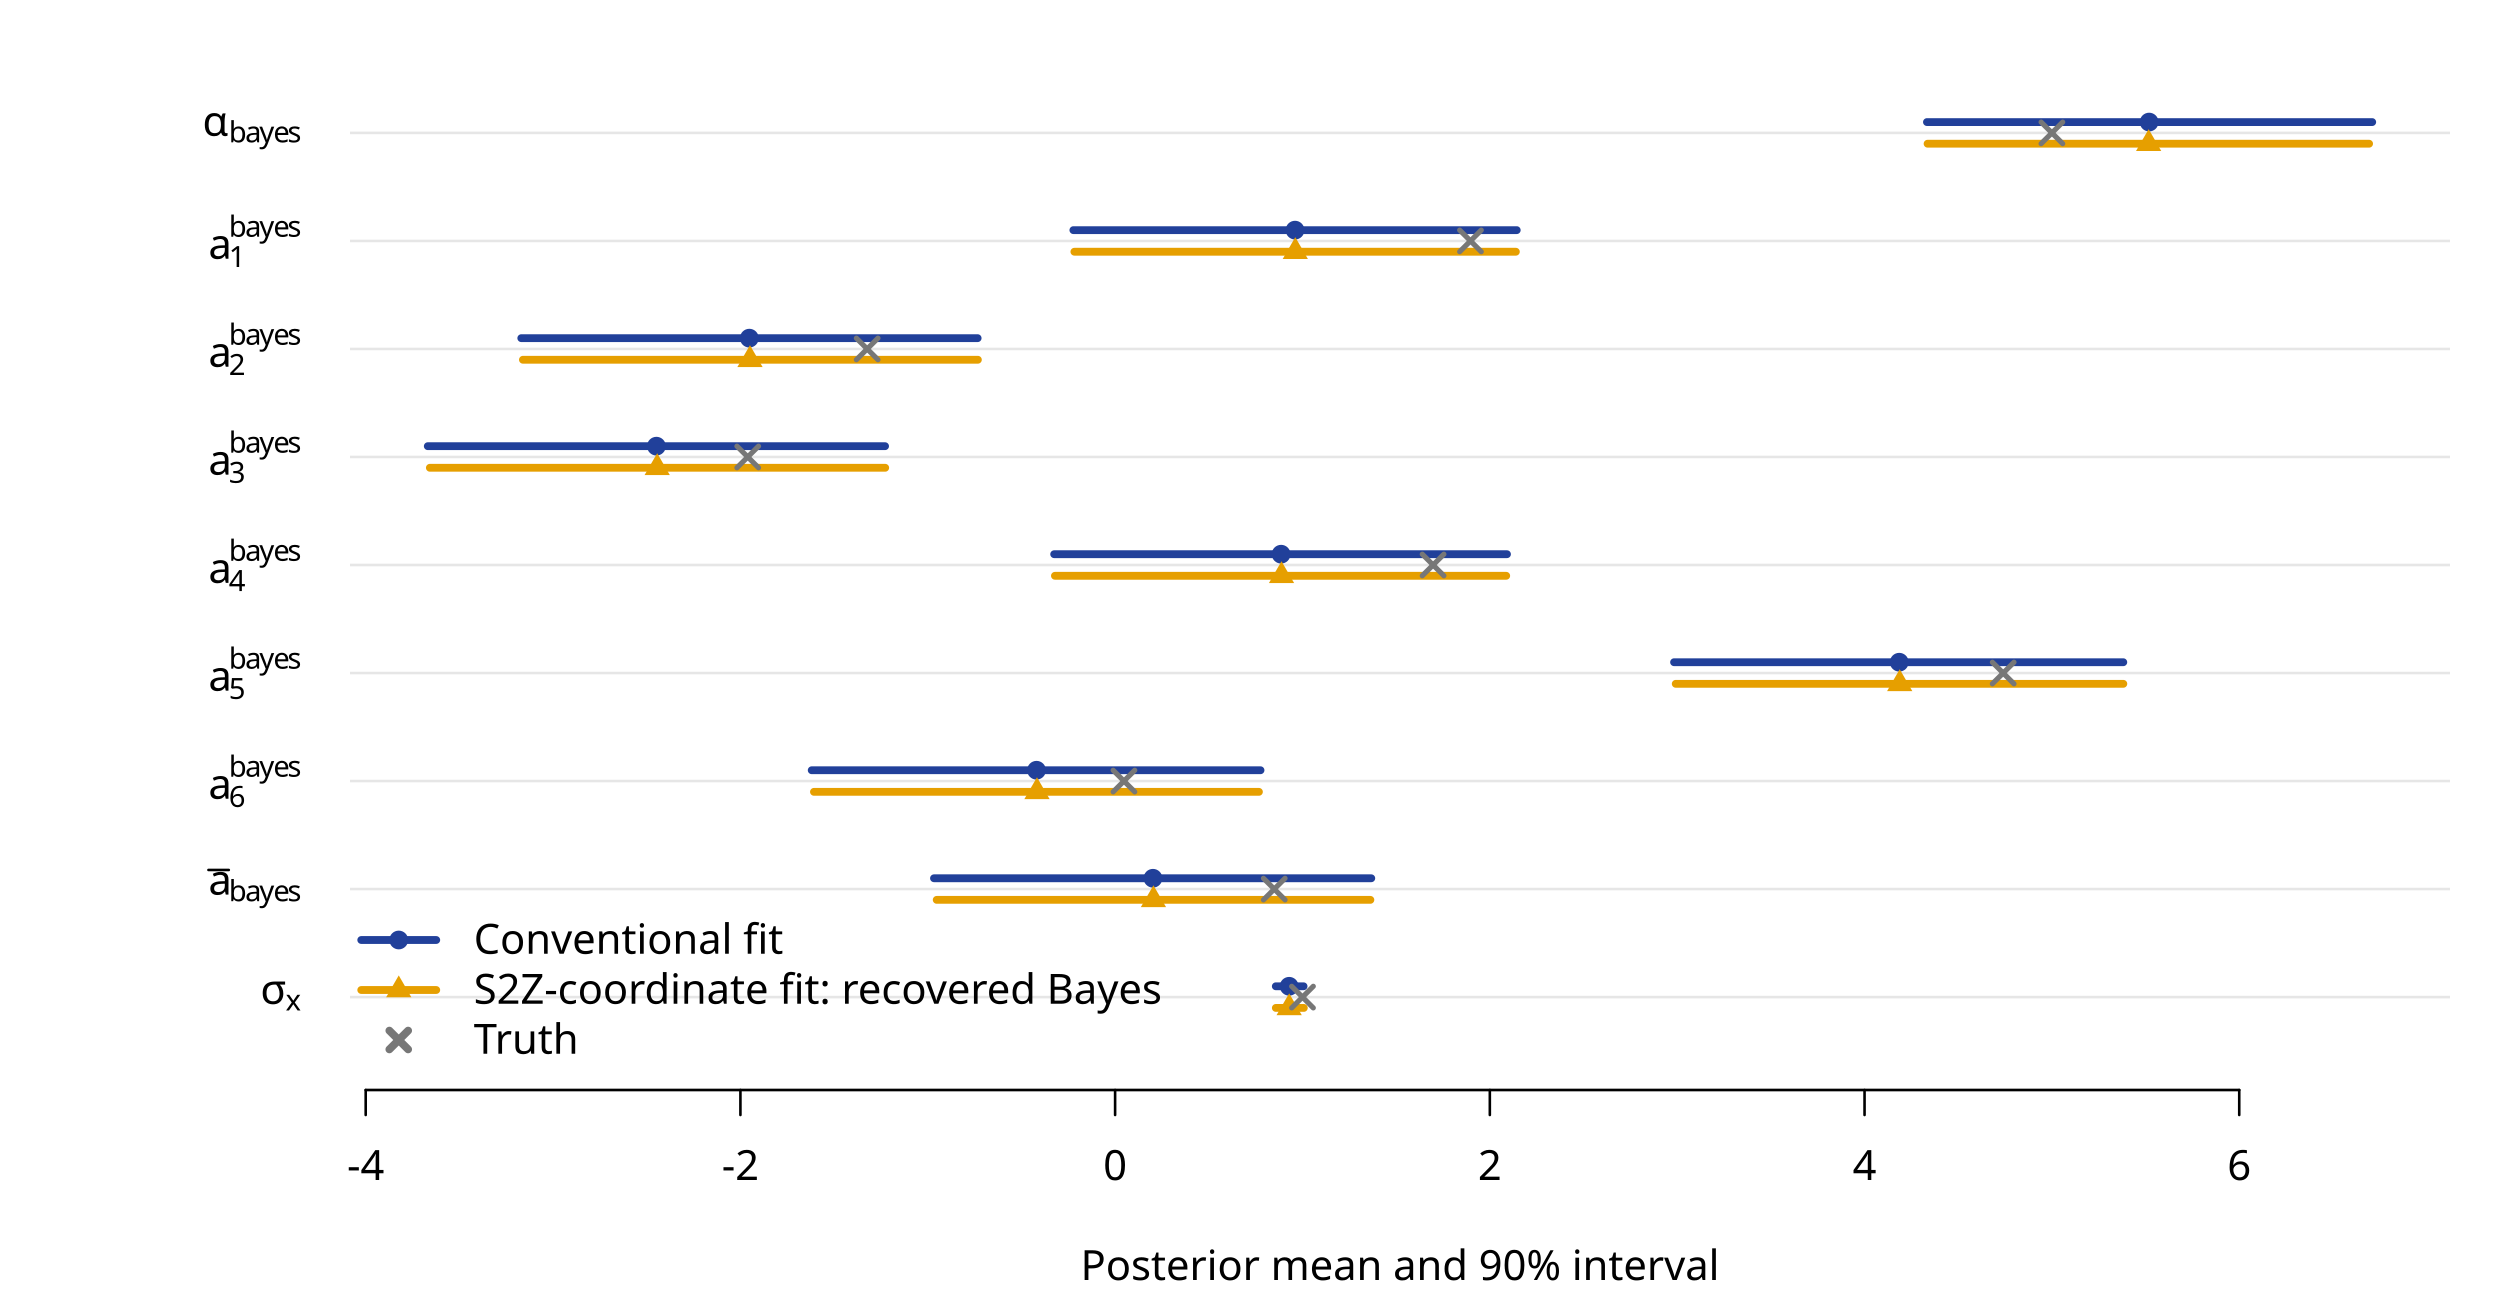
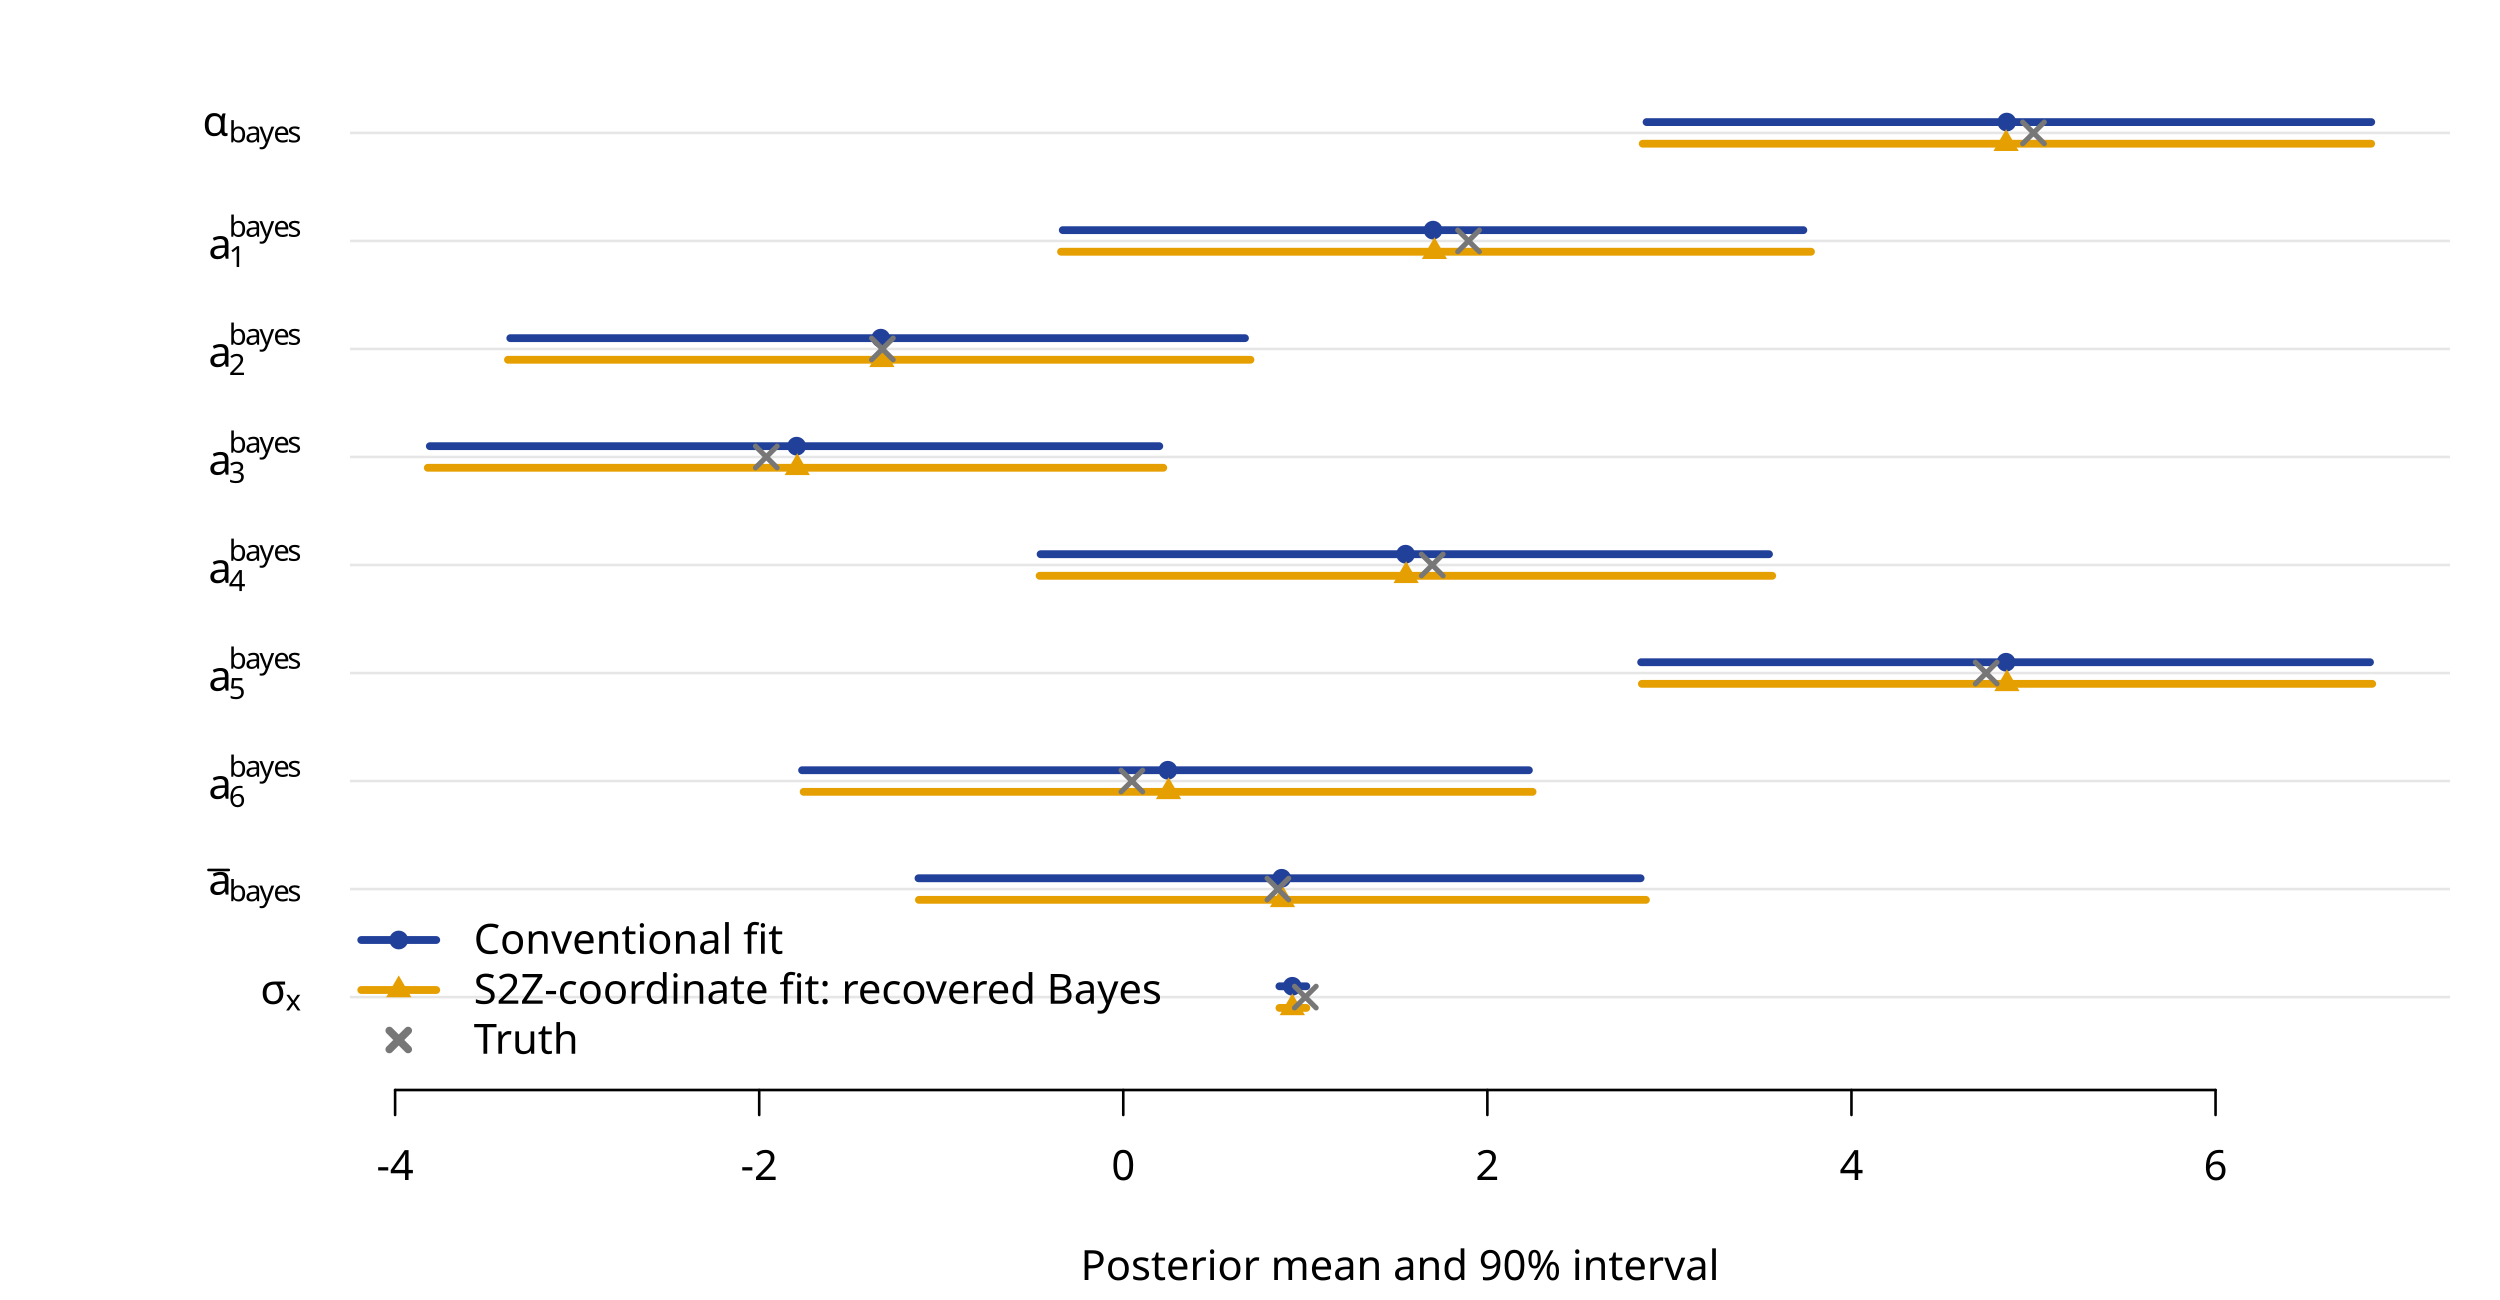
<svg xmlns="http://www.w3.org/2000/svg" width="720.00pt" height="374.40pt" viewBox="0 0 720.00 374.40">
  <g class="svglite">
    <defs>
      <style type="text/css">
    .svglite line, .svglite polyline, .svglite polygon, .svglite path, .svglite rect, .svglite circle {
      fill: none;
      stroke: #000000;
      stroke-linecap: round;
      stroke-linejoin: round;
      stroke-miterlimit: 10.00;
    }
    .svglite text {
      white-space: pre;
    }
    .svglite g.glyphgroup path {
      fill: inherit;
      stroke: none;
    }
  </style>
    </defs>
    <rect width="100%" height="100%" style="stroke: none; fill: none;" />
    <defs>
      <clipPath id="cpMC4wMHw3MjAuMDB8MC4wMHwzNzQuNDA=">
        <rect x="0.00" y="0.00" width="720.00" height="374.40" />
      </clipPath>
    </defs>
    <g clip-path="url(#cpMC4wMHw3MjAuMDB8MC4wMHwzNzQuNDA=)">
-       <line x1="105.32" y1="313.92" x2="644.90" y2="313.92" style="stroke-width: 0.75;" />
-       <line x1="105.32" y1="313.92" x2="105.32" y2="321.12" style="stroke-width: 0.75;" />
-       <line x1="213.24" y1="313.92" x2="213.24" y2="321.12" style="stroke-width: 0.75;" />
-       <line x1="321.15" y1="313.92" x2="321.15" y2="321.12" style="stroke-width: 0.75;" />
-       <line x1="429.07" y1="313.92" x2="429.07" y2="321.12" style="stroke-width: 0.75;" />
-       <line x1="536.99" y1="313.92" x2="536.99" y2="321.12" style="stroke-width: 0.75;" />
-       <line x1="644.90" y1="313.92" x2="644.90" y2="321.12" style="stroke-width: 0.75;" />
-       <text x="105.32" y="339.84" text-anchor="middle" style="font-size: 12.00px; font-family: &quot;Spectral&quot;;" textLength="10.50px" lengthAdjust="spacingAndGlyphs">-4</text>
-       <text x="213.24" y="339.84" text-anchor="middle" style="font-size: 12.00px; font-family: &quot;Spectral&quot;;" textLength="10.50px" lengthAdjust="spacingAndGlyphs">-2</text>
-       <text x="321.15" y="339.84" text-anchor="middle" style="font-size: 12.00px; font-family: &quot;Spectral&quot;;" textLength="6.00px" lengthAdjust="spacingAndGlyphs">0</text>
-       <text x="429.07" y="339.84" text-anchor="middle" style="font-size: 12.00px; font-family: &quot;Spectral&quot;;" textLength="6.00px" lengthAdjust="spacingAndGlyphs">2</text>
-       <text x="536.99" y="339.84" text-anchor="middle" style="font-size: 12.00px; font-family: &quot;Spectral&quot;;" textLength="6.00px" lengthAdjust="spacingAndGlyphs">4</text>
-       <text x="644.90" y="339.84" text-anchor="middle" style="font-size: 12.00px; font-family: &quot;Spectral&quot;;" textLength="6.00px" lengthAdjust="spacingAndGlyphs">6</text>
+       <line x1="113.79" y1="313.92" x2="638.08" y2="313.92" style="stroke-width: 0.75;" />
+       <line x1="113.79" y1="313.92" x2="113.79" y2="321.12" style="stroke-width: 0.75;" />
+       <line x1="218.65" y1="313.92" x2="218.65" y2="321.12" style="stroke-width: 0.75;" />
+       <line x1="323.50" y1="313.92" x2="323.50" y2="321.12" style="stroke-width: 0.75;" />
+       <line x1="428.36" y1="313.92" x2="428.36" y2="321.12" style="stroke-width: 0.75;" />
+       <line x1="533.22" y1="313.92" x2="533.22" y2="321.12" style="stroke-width: 0.75;" />
+       <line x1="638.08" y1="313.92" x2="638.08" y2="321.12" style="stroke-width: 0.75;" />
+       <text x="113.79" y="339.84" text-anchor="middle" style="font-size: 12.00px; font-family: &quot;Spectral&quot;;" textLength="10.50px" lengthAdjust="spacingAndGlyphs">-4</text>
+       <text x="218.65" y="339.84" text-anchor="middle" style="font-size: 12.00px; font-family: &quot;Spectral&quot;;" textLength="10.50px" lengthAdjust="spacingAndGlyphs">-2</text>
+       <text x="323.50" y="339.84" text-anchor="middle" style="font-size: 12.00px; font-family: &quot;Spectral&quot;;" textLength="6.00px" lengthAdjust="spacingAndGlyphs">0</text>
+       <text x="428.36" y="339.84" text-anchor="middle" style="font-size: 12.00px; font-family: &quot;Spectral&quot;;" textLength="6.00px" lengthAdjust="spacingAndGlyphs">2</text>
+       <text x="533.22" y="339.84" text-anchor="middle" style="font-size: 12.00px; font-family: &quot;Spectral&quot;;" textLength="6.00px" lengthAdjust="spacingAndGlyphs">4</text>
+       <text x="638.08" y="339.84" text-anchor="middle" style="font-size: 12.00px; font-family: &quot;Spectral&quot;;" textLength="6.00px" lengthAdjust="spacingAndGlyphs">6</text>
      <text x="403.20" y="368.64" text-anchor="middle" style="font-size: 12.00px; font-family: &quot;Spectral&quot;;" textLength="171.08px" lengthAdjust="spacingAndGlyphs">Posterior mean and 90% interval</text>
      <text x="75.00" y="289.12" style="font-size: 12.00px; font-family: &quot;Symbol&quot;;" textLength="7.23px" lengthAdjust="spacingAndGlyphs">σ</text>
      <text x="82.24" y="291.01" style="font-size: 8.40px; font-family: &quot;Spectral&quot;;" textLength="4.16px" lengthAdjust="spacingAndGlyphs">x</text>
      <text x="60.03" y="257.65" style="font-size: 12.00px; font-family: &quot;Spectral&quot;;" textLength="5.88px" lengthAdjust="spacingAndGlyphs">a</text>
      <polyline points="60.03,250.55 65.89,250.55 " style="stroke-width: 0.75;" />
      <text x="65.89" y="259.55" style="font-size: 8.40px; font-family: &quot;Spectral&quot;;" textLength="4.70px" lengthAdjust="spacingAndGlyphs">b</text>
      <text x="70.59" y="259.55" style="font-size: 8.40px; font-family: &quot;Spectral&quot;;" textLength="4.11px" lengthAdjust="spacingAndGlyphs">a</text>
      <text x="74.69" y="259.55" style="font-size: 8.40px; font-family: &quot;Spectral&quot;;" textLength="4.03px" lengthAdjust="spacingAndGlyphs">y</text>
      <text x="78.72" y="259.55" style="font-size: 8.40px; font-family: &quot;Spectral&quot;;" textLength="4.06px" lengthAdjust="spacingAndGlyphs">e</text>
      <text x="82.78" y="259.55" style="font-size: 8.40px; font-family: &quot;Spectral&quot;;" textLength="3.62px" lengthAdjust="spacingAndGlyphs">s</text>
      <text x="60.03" y="230.04" style="font-size: 12.00px; font-family: &quot;Spectral&quot;;" textLength="5.88px" lengthAdjust="spacingAndGlyphs">a</text>
      <text x="65.89" y="232.40" style="font-size: 8.40px; font-family: &quot;Spectral&quot;;" textLength="4.20px" lengthAdjust="spacingAndGlyphs">6</text>
      <text x="65.89" y="223.69" style="font-size: 8.40px; font-family: &quot;Spectral&quot;;" textLength="4.70px" lengthAdjust="spacingAndGlyphs">b</text>
      <text x="70.59" y="223.69" style="font-size: 8.40px; font-family: &quot;Spectral&quot;;" textLength="4.11px" lengthAdjust="spacingAndGlyphs">a</text>
      <text x="74.69" y="223.69" style="font-size: 8.40px; font-family: &quot;Spectral&quot;;" textLength="4.03px" lengthAdjust="spacingAndGlyphs">y</text>
      <text x="78.72" y="223.69" style="font-size: 8.40px; font-family: &quot;Spectral&quot;;" textLength="4.06px" lengthAdjust="spacingAndGlyphs">e</text>
      <text x="82.78" y="223.69" style="font-size: 8.40px; font-family: &quot;Spectral&quot;;" textLength="3.62px" lengthAdjust="spacingAndGlyphs">s</text>
      <text x="60.03" y="198.92" style="font-size: 12.00px; font-family: &quot;Spectral&quot;;" textLength="5.88px" lengthAdjust="spacingAndGlyphs">a</text>
      <text x="65.89" y="201.29" style="font-size: 8.40px; font-family: &quot;Spectral&quot;;" textLength="4.20px" lengthAdjust="spacingAndGlyphs">5</text>
      <text x="65.89" y="192.58" style="font-size: 8.40px; font-family: &quot;Spectral&quot;;" textLength="4.70px" lengthAdjust="spacingAndGlyphs">b</text>
      <text x="70.59" y="192.58" style="font-size: 8.40px; font-family: &quot;Spectral&quot;;" textLength="4.11px" lengthAdjust="spacingAndGlyphs">a</text>
      <text x="74.69" y="192.58" style="font-size: 8.40px; font-family: &quot;Spectral&quot;;" textLength="4.03px" lengthAdjust="spacingAndGlyphs">y</text>
      <text x="78.72" y="192.58" style="font-size: 8.40px; font-family: &quot;Spectral&quot;;" textLength="4.06px" lengthAdjust="spacingAndGlyphs">e</text>
      <text x="82.78" y="192.58" style="font-size: 8.40px; font-family: &quot;Spectral&quot;;" textLength="3.62px" lengthAdjust="spacingAndGlyphs">s</text>
      <text x="60.03" y="167.86" style="font-size: 12.00px; font-family: &quot;Spectral&quot;;" textLength="5.88px" lengthAdjust="spacingAndGlyphs">a</text>
      <text x="65.89" y="170.22" style="font-size: 8.40px; font-family: &quot;Spectral&quot;;" textLength="4.20px" lengthAdjust="spacingAndGlyphs">4</text>
      <text x="65.89" y="161.51" style="font-size: 8.40px; font-family: &quot;Spectral&quot;;" textLength="4.70px" lengthAdjust="spacingAndGlyphs">b</text>
      <text x="70.59" y="161.51" style="font-size: 8.40px; font-family: &quot;Spectral&quot;;" textLength="4.11px" lengthAdjust="spacingAndGlyphs">a</text>
      <text x="74.69" y="161.51" style="font-size: 8.40px; font-family: &quot;Spectral&quot;;" textLength="4.03px" lengthAdjust="spacingAndGlyphs">y</text>
      <text x="78.72" y="161.51" style="font-size: 8.40px; font-family: &quot;Spectral&quot;;" textLength="4.06px" lengthAdjust="spacingAndGlyphs">e</text>
      <text x="82.78" y="161.51" style="font-size: 8.40px; font-family: &quot;Spectral&quot;;" textLength="3.62px" lengthAdjust="spacingAndGlyphs">s</text>
      <text x="60.03" y="136.70" style="font-size: 12.00px; font-family: &quot;Spectral&quot;;" textLength="5.88px" lengthAdjust="spacingAndGlyphs">a</text>
      <text x="65.89" y="139.06" style="font-size: 8.40px; font-family: &quot;Spectral&quot;;" textLength="4.20px" lengthAdjust="spacingAndGlyphs">3</text>
      <text x="65.89" y="130.36" style="font-size: 8.40px; font-family: &quot;Spectral&quot;;" textLength="4.70px" lengthAdjust="spacingAndGlyphs">b</text>
      <text x="70.59" y="130.36" style="font-size: 8.40px; font-family: &quot;Spectral&quot;;" textLength="4.11px" lengthAdjust="spacingAndGlyphs">a</text>
      <text x="74.69" y="130.36" style="font-size: 8.40px; font-family: &quot;Spectral&quot;;" textLength="4.03px" lengthAdjust="spacingAndGlyphs">y</text>
      <text x="78.72" y="130.36" style="font-size: 8.40px; font-family: &quot;Spectral&quot;;" textLength="4.06px" lengthAdjust="spacingAndGlyphs">e</text>
      <text x="82.78" y="130.36" style="font-size: 8.40px; font-family: &quot;Spectral&quot;;" textLength="3.62px" lengthAdjust="spacingAndGlyphs">s</text>
      <text x="60.03" y="105.63" style="font-size: 12.00px; font-family: &quot;Spectral&quot;;" textLength="5.88px" lengthAdjust="spacingAndGlyphs">a</text>
      <text x="65.89" y="108.00" style="font-size: 8.40px; font-family: &quot;Spectral&quot;;" textLength="4.20px" lengthAdjust="spacingAndGlyphs">2</text>
      <text x="65.89" y="99.29" style="font-size: 8.40px; font-family: &quot;Spectral&quot;;" textLength="4.70px" lengthAdjust="spacingAndGlyphs">b</text>
      <text x="70.59" y="99.29" style="font-size: 8.40px; font-family: &quot;Spectral&quot;;" textLength="4.11px" lengthAdjust="spacingAndGlyphs">a</text>
      <text x="74.69" y="99.29" style="font-size: 8.40px; font-family: &quot;Spectral&quot;;" textLength="4.03px" lengthAdjust="spacingAndGlyphs">y</text>
      <text x="78.72" y="99.29" style="font-size: 8.40px; font-family: &quot;Spectral&quot;;" textLength="4.06px" lengthAdjust="spacingAndGlyphs">e</text>
      <text x="82.78" y="99.29" style="font-size: 8.40px; font-family: &quot;Spectral&quot;;" textLength="3.62px" lengthAdjust="spacingAndGlyphs">s</text>
      <text x="60.03" y="74.52" style="font-size: 12.00px; font-family: &quot;Spectral&quot;;" textLength="5.88px" lengthAdjust="spacingAndGlyphs">a</text>
      <text x="65.89" y="76.89" style="font-size: 8.40px; font-family: &quot;Spectral&quot;;" textLength="4.20px" lengthAdjust="spacingAndGlyphs">1</text>
      <text x="65.89" y="68.18" style="font-size: 8.40px; font-family: &quot;Spectral&quot;;" textLength="4.70px" lengthAdjust="spacingAndGlyphs">b</text>
      <text x="70.59" y="68.18" style="font-size: 8.40px; font-family: &quot;Spectral&quot;;" textLength="4.11px" lengthAdjust="spacingAndGlyphs">a</text>
      <text x="74.69" y="68.18" style="font-size: 8.40px; font-family: &quot;Spectral&quot;;" textLength="4.03px" lengthAdjust="spacingAndGlyphs">y</text>
      <text x="78.72" y="68.18" style="font-size: 8.40px; font-family: &quot;Spectral&quot;;" textLength="4.06px" lengthAdjust="spacingAndGlyphs">e</text>
      <text x="82.78" y="68.18" style="font-size: 8.40px; font-family: &quot;Spectral&quot;;" textLength="3.62px" lengthAdjust="spacingAndGlyphs">s</text>
      <text x="58.33" y="39.10" style="font-size: 12.00px; font-family: &quot;Symbol&quot;;" textLength="7.58px" lengthAdjust="spacingAndGlyphs">α</text>
      <text x="65.89" y="40.99" style="font-size: 8.40px; font-family: &quot;Spectral&quot;;" textLength="4.70px" lengthAdjust="spacingAndGlyphs">b</text>
      <text x="70.59" y="40.99" style="font-size: 8.40px; font-family: &quot;Spectral&quot;;" textLength="4.11px" lengthAdjust="spacingAndGlyphs">a</text>
      <text x="74.69" y="40.99" style="font-size: 8.40px; font-family: &quot;Spectral&quot;;" textLength="4.03px" lengthAdjust="spacingAndGlyphs">y</text>
      <text x="78.72" y="40.99" style="font-size: 8.40px; font-family: &quot;Spectral&quot;;" textLength="4.06px" lengthAdjust="spacingAndGlyphs">e</text>
      <text x="82.78" y="40.99" style="font-size: 8.40px; font-family: &quot;Spectral&quot;;" textLength="3.62px" lengthAdjust="spacingAndGlyphs">s</text>
    </g>
    <defs>
      <clipPath id="cpMTAwLjgwfDcwNS42MHwxMS41MnwzMTMuOTI=">
        <rect x="100.80" y="11.52" width="604.80" height="302.40" />
      </clipPath>
    </defs>
    <g clip-path="url(#cpMTAwLjgwfDcwNS42MHwxMS41MnwzMTMuOTI=)">
      <line x1="100.80" y1="38.28" x2="705.60" y2="38.28" style="stroke-width: 0.75; stroke: #777777; stroke-opacity: 0.18;" />
      <line x1="100.80" y1="69.39" x2="705.60" y2="69.39" style="stroke-width: 0.75; stroke: #777777; stroke-opacity: 0.18;" />
      <line x1="100.80" y1="100.50" x2="705.60" y2="100.50" style="stroke-width: 0.75; stroke: #777777; stroke-opacity: 0.18;" />
      <line x1="100.80" y1="131.61" x2="705.60" y2="131.61" style="stroke-width: 0.75; stroke: #777777; stroke-opacity: 0.18;" />
      <line x1="100.80" y1="162.72" x2="705.60" y2="162.72" style="stroke-width: 0.75; stroke: #777777; stroke-opacity: 0.18;" />
      <line x1="100.80" y1="193.83" x2="705.60" y2="193.83" style="stroke-width: 0.75; stroke: #777777; stroke-opacity: 0.18;" />
      <line x1="100.80" y1="224.94" x2="705.60" y2="224.94" style="stroke-width: 0.75; stroke: #777777; stroke-opacity: 0.18;" />
      <line x1="100.80" y1="256.05" x2="705.60" y2="256.05" style="stroke-width: 0.75; stroke: #777777; stroke-opacity: 0.18;" />
      <line x1="100.80" y1="287.16" x2="705.60" y2="287.16" style="stroke-width: 0.75; stroke: #777777; stroke-opacity: 0.18;" />
-       <line x1="554.96" y1="35.16" x2="683.20" y2="35.16" style="stroke-width: 2.25; stroke: #21409A;" />
-       <line x1="309.13" y1="66.28" x2="436.82" y2="66.28" style="stroke-width: 2.25; stroke: #21409A;" />
-       <line x1="150.13" y1="97.39" x2="281.56" y2="97.39" style="stroke-width: 2.25; stroke: #21409A;" />
-       <line x1="123.20" y1="128.50" x2="254.90" y2="128.50" style="stroke-width: 2.25; stroke: #21409A;" />
-       <line x1="303.60" y1="159.61" x2="434.01" y2="159.61" style="stroke-width: 2.25; stroke: #21409A;" />
-       <line x1="482.13" y1="190.72" x2="611.51" y2="190.72" style="stroke-width: 2.25; stroke: #21409A;" />
-       <line x1="233.77" y1="221.83" x2="363.03" y2="221.83" style="stroke-width: 2.25; stroke: #21409A;" />
-       <line x1="268.99" y1="252.94" x2="394.93" y2="252.94" style="stroke-width: 2.25; stroke: #21409A;" />
-       <line x1="367.43" y1="284.05" x2="375.43" y2="284.05" style="stroke-width: 2.25; stroke: #21409A;" />
-       <circle cx="618.95" cy="35.16" r="2.70" style="stroke-width: 0.75; stroke: none; fill: #21409A;" />
-       <circle cx="372.97" cy="66.28" r="2.70" style="stroke-width: 0.75; stroke: none; fill: #21409A;" />
-       <circle cx="215.81" cy="97.39" r="2.70" style="stroke-width: 0.75; stroke: none; fill: #21409A;" />
-       <circle cx="189.05" cy="128.50" r="2.70" style="stroke-width: 0.75; stroke: none; fill: #21409A;" />
-       <circle cx="368.96" cy="159.61" r="2.70" style="stroke-width: 0.75; stroke: none; fill: #21409A;" />
-       <circle cx="546.98" cy="190.72" r="2.70" style="stroke-width: 0.75; stroke: none; fill: #21409A;" />
-       <circle cx="298.52" cy="221.83" r="2.70" style="stroke-width: 0.75; stroke: none; fill: #21409A;" />
-       <circle cx="332.05" cy="252.94" r="2.70" style="stroke-width: 0.75; stroke: none; fill: #21409A;" />
-       <circle cx="371.28" cy="284.05" r="2.70" style="stroke-width: 0.75; stroke: none; fill: #21409A;" />
-       <line x1="555.14" y1="41.39" x2="682.30" y2="41.39" style="stroke-width: 2.25; stroke: #E69F00;" />
-       <line x1="309.42" y1="72.50" x2="436.57" y2="72.50" style="stroke-width: 2.25; stroke: #E69F00;" />
-       <line x1="150.60" y1="103.61" x2="281.63" y2="103.61" style="stroke-width: 2.25; stroke: #E69F00;" />
-       <line x1="123.80" y1="134.72" x2="254.94" y2="134.72" style="stroke-width: 2.25; stroke: #E69F00;" />
-       <line x1="303.82" y1="165.83" x2="433.79" y2="165.83" style="stroke-width: 2.25; stroke: #E69F00;" />
-       <line x1="482.61" y1="196.94" x2="611.52" y2="196.94" style="stroke-width: 2.25; stroke: #E69F00;" />
-       <line x1="234.42" y1="228.05" x2="362.57" y2="228.05" style="stroke-width: 2.25; stroke: #E69F00;" />
-       <line x1="269.77" y1="259.16" x2="394.67" y2="259.16" style="stroke-width: 2.25; stroke: #E69F00;" />
-       <line x1="367.44" y1="290.28" x2="375.50" y2="290.28" style="stroke-width: 2.25; stroke: #E69F00;" />
-       <polygon points="618.81,37.19 622.44,43.49 615.17,43.49 " style="stroke-width: 0.75; stroke: none; fill: #E69F00;" />
-       <polygon points="373.04,68.30 376.68,74.60 369.41,74.60 " style="stroke-width: 0.75; stroke: none; fill: #E69F00;" />
-       <polygon points="215.99,99.41 219.63,105.71 212.36,105.71 " style="stroke-width: 0.75; stroke: none; fill: #E69F00;" />
-       <polygon points="189.27,130.52 192.91,136.82 185.63,136.82 " style="stroke-width: 0.75; stroke: none; fill: #E69F00;" />
-       <polygon points="369.07,161.63 372.71,167.93 365.44,167.93 " style="stroke-width: 0.75; stroke: none; fill: #E69F00;" />
-       <polygon points="547.12,192.74 550.75,199.04 543.48,199.04 " style="stroke-width: 0.75; stroke: none; fill: #E69F00;" />
-       <polygon points="298.65,223.85 302.29,230.15 295.01,230.15 " style="stroke-width: 0.75; stroke: none; fill: #E69F00;" />
-       <polygon points="332.19,254.97 335.83,261.26 328.55,261.26 " style="stroke-width: 0.75; stroke: none; fill: #E69F00;" />
-       <polygon points="371.28,286.08 374.91,292.37 367.64,292.37 " style="stroke-width: 0.75; stroke: none; fill: #E69F00;" />
-       <line x1="587.84" y1="41.38" x2="594.05" y2="35.17" style="stroke-width: 1.50; stroke: #777777;" />
-       <line x1="587.84" y1="35.17" x2="594.05" y2="41.38" style="stroke-width: 1.50; stroke: #777777;" />
-       <line x1="420.39" y1="72.49" x2="426.60" y2="66.28" style="stroke-width: 1.50; stroke: #777777;" />
-       <line x1="420.39" y1="66.28" x2="426.60" y2="72.49" style="stroke-width: 1.50; stroke: #777777;" />
-       <line x1="246.64" y1="103.60" x2="252.85" y2="97.39" style="stroke-width: 1.50; stroke: #777777;" />
-       <line x1="246.64" y1="97.39" x2="252.85" y2="103.60" style="stroke-width: 1.50; stroke: #777777;" />
-       <line x1="212.24" y1="134.71" x2="218.45" y2="128.50" style="stroke-width: 1.50; stroke: #777777;" />
-       <line x1="212.24" y1="128.50" x2="218.45" y2="134.71" style="stroke-width: 1.50; stroke: #777777;" />
-       <line x1="409.62" y1="165.82" x2="415.83" y2="159.61" style="stroke-width: 1.50; stroke: #777777;" />
-       <line x1="409.62" y1="159.61" x2="415.83" y2="165.82" style="stroke-width: 1.50; stroke: #777777;" />
-       <line x1="573.81" y1="196.94" x2="580.02" y2="190.73" style="stroke-width: 1.50; stroke: #777777;" />
-       <line x1="573.81" y1="190.73" x2="580.02" y2="196.94" style="stroke-width: 1.50; stroke: #777777;" />
-       <line x1="320.59" y1="228.05" x2="326.80" y2="221.84" style="stroke-width: 1.50; stroke: #777777;" />
-       <line x1="320.59" y1="221.84" x2="326.80" y2="228.05" style="stroke-width: 1.50; stroke: #777777;" />
-       <line x1="363.88" y1="259.16" x2="370.09" y2="252.95" style="stroke-width: 1.50; stroke: #777777;" />
-       <line x1="363.88" y1="252.95" x2="370.09" y2="259.16" style="stroke-width: 1.50; stroke: #777777;" />
-       <line x1="372.01" y1="290.27" x2="378.22" y2="284.06" style="stroke-width: 1.50; stroke: #777777;" />
-       <line x1="372.01" y1="284.06" x2="378.22" y2="290.27" style="stroke-width: 1.50; stroke: #777777;" />
+       <line x1="474.21" y1="35.16" x2="682.92" y2="35.16" style="stroke-width: 2.25; stroke: #21409A;" />
+       <line x1="306.07" y1="66.28" x2="519.37" y2="66.28" style="stroke-width: 2.25; stroke: #21409A;" />
+       <line x1="146.96" y1="97.39" x2="358.55" y2="97.39" style="stroke-width: 2.25; stroke: #21409A;" />
+       <line x1="123.79" y1="128.50" x2="333.88" y2="128.50" style="stroke-width: 2.25; stroke: #21409A;" />
+       <line x1="299.69" y1="159.61" x2="509.47" y2="159.61" style="stroke-width: 2.25; stroke: #21409A;" />
+       <line x1="472.65" y1="190.72" x2="682.56" y2="190.72" style="stroke-width: 2.25; stroke: #21409A;" />
+       <line x1="231.00" y1="221.83" x2="440.32" y2="221.83" style="stroke-width: 2.25; stroke: #21409A;" />
+       <line x1="264.52" y1="252.94" x2="472.49" y2="252.94" style="stroke-width: 2.25; stroke: #21409A;" />
+       <line x1="368.47" y1="284.05" x2="376.22" y2="284.05" style="stroke-width: 2.25; stroke: #21409A;" />
+       <circle cx="577.94" cy="35.16" r="2.70" style="stroke-width: 0.75; stroke: none; fill: #21409A;" />
+       <circle cx="412.72" cy="66.28" r="2.70" style="stroke-width: 0.75; stroke: none; fill: #21409A;" />
+       <circle cx="253.67" cy="97.39" r="2.70" style="stroke-width: 0.75; stroke: none; fill: #21409A;" />
+       <circle cx="229.43" cy="128.50" r="2.70" style="stroke-width: 0.75; stroke: none; fill: #21409A;" />
+       <circle cx="404.81" cy="159.61" r="2.70" style="stroke-width: 0.75; stroke: none; fill: #21409A;" />
+       <circle cx="577.74" cy="190.72" r="2.70" style="stroke-width: 0.75; stroke: none; fill: #21409A;" />
+       <circle cx="336.34" cy="221.83" r="2.70" style="stroke-width: 0.75; stroke: none; fill: #21409A;" />
+       <circle cx="369.12" cy="252.94" r="2.70" style="stroke-width: 0.75; stroke: none; fill: #21409A;" />
+       <circle cx="372.18" cy="284.05" r="2.70" style="stroke-width: 0.75; stroke: none; fill: #21409A;" />
+       <line x1="473.10" y1="41.39" x2="682.89" y2="41.39" style="stroke-width: 2.25; stroke: #E69F00;" />
+       <line x1="305.58" y1="72.50" x2="521.57" y2="72.50" style="stroke-width: 2.25; stroke: #E69F00;" />
+       <line x1="146.29" y1="103.61" x2="360.13" y2="103.61" style="stroke-width: 2.25; stroke: #E69F00;" />
+       <line x1="123.20" y1="134.72" x2="335.03" y2="134.72" style="stroke-width: 2.25; stroke: #E69F00;" />
+       <line x1="299.41" y1="165.83" x2="510.40" y2="165.83" style="stroke-width: 2.25; stroke: #E69F00;" />
+       <line x1="472.86" y1="196.94" x2="683.20" y2="196.94" style="stroke-width: 2.25; stroke: #E69F00;" />
+       <line x1="231.45" y1="228.05" x2="441.38" y2="228.05" style="stroke-width: 2.25; stroke: #E69F00;" />
+       <line x1="264.64" y1="259.16" x2="474.02" y2="259.16" style="stroke-width: 2.25; stroke: #E69F00;" />
+       <line x1="368.48" y1="290.28" x2="376.21" y2="290.28" style="stroke-width: 2.25; stroke: #E69F00;" />
+       <polygon points="577.75,37.19 581.39,43.49 574.11,43.49 " style="stroke-width: 0.75; stroke: none; fill: #E69F00;" />
+       <polygon points="413.12,68.30 416.76,74.60 409.49,74.60 " style="stroke-width: 0.75; stroke: none; fill: #E69F00;" />
+       <polygon points="253.99,99.41 257.62,105.71 250.35,105.71 " style="stroke-width: 0.75; stroke: none; fill: #E69F00;" />
+       <polygon points="229.61,130.52 233.24,136.82 225.97,136.82 " style="stroke-width: 0.75; stroke: none; fill: #E69F00;" />
+       <polygon points="404.96,161.63 408.59,167.93 401.32,167.93 " style="stroke-width: 0.75; stroke: none; fill: #E69F00;" />
+       <polygon points="578.00,192.74 581.63,199.04 574.36,199.04 " style="stroke-width: 0.75; stroke: none; fill: #E69F00;" />
+       <polygon points="336.54,223.85 340.18,230.15 332.90,230.15 " style="stroke-width: 0.75; stroke: none; fill: #E69F00;" />
+       <polygon points="369.37,254.97 373.00,261.26 365.73,261.26 " style="stroke-width: 0.75; stroke: none; fill: #E69F00;" />
+       <polygon points="372.18,286.08 375.82,292.37 368.55,292.37 " style="stroke-width: 0.75; stroke: none; fill: #E69F00;" />
+       <line x1="582.54" y1="41.38" x2="588.75" y2="35.17" style="stroke-width: 1.50; stroke: #777777;" />
+       <line x1="582.54" y1="35.17" x2="588.75" y2="41.38" style="stroke-width: 1.50; stroke: #777777;" />
+       <line x1="419.84" y1="72.49" x2="426.05" y2="66.28" style="stroke-width: 1.50; stroke: #777777;" />
+       <line x1="419.84" y1="66.28" x2="426.05" y2="72.49" style="stroke-width: 1.50; stroke: #777777;" />
+       <line x1="251.02" y1="103.60" x2="257.23" y2="97.39" style="stroke-width: 1.50; stroke: #777777;" />
+       <line x1="251.02" y1="97.39" x2="257.23" y2="103.60" style="stroke-width: 1.50; stroke: #777777;" />
+       <line x1="217.59" y1="134.71" x2="223.80" y2="128.50" style="stroke-width: 1.50; stroke: #777777;" />
+       <line x1="217.59" y1="128.50" x2="223.80" y2="134.71" style="stroke-width: 1.50; stroke: #777777;" />
+       <line x1="409.38" y1="165.82" x2="415.59" y2="159.61" style="stroke-width: 1.50; stroke: #777777;" />
+       <line x1="409.38" y1="159.61" x2="415.59" y2="165.82" style="stroke-width: 1.50; stroke: #777777;" />
+       <line x1="568.91" y1="196.94" x2="575.12" y2="190.73" style="stroke-width: 1.50; stroke: #777777;" />
+       <line x1="568.91" y1="190.73" x2="575.12" y2="196.94" style="stroke-width: 1.50; stroke: #777777;" />
+       <line x1="322.87" y1="228.05" x2="329.08" y2="221.84" style="stroke-width: 1.50; stroke: #777777;" />
+       <line x1="322.87" y1="221.84" x2="329.08" y2="228.05" style="stroke-width: 1.50; stroke: #777777;" />
+       <line x1="364.93" y1="259.16" x2="371.14" y2="252.95" style="stroke-width: 1.50; stroke: #777777;" />
+       <line x1="364.93" y1="252.95" x2="371.14" y2="259.16" style="stroke-width: 1.50; stroke: #777777;" />
+       <line x1="372.83" y1="290.27" x2="379.04" y2="284.06" style="stroke-width: 1.50; stroke: #777777;" />
+       <line x1="372.83" y1="284.06" x2="379.04" y2="290.27" style="stroke-width: 1.50; stroke: #777777;" />
      <line x1="104.04" y1="270.72" x2="125.64" y2="270.72" style="stroke-width: 2.25; stroke: #21409A;" />
      <line x1="104.04" y1="285.12" x2="125.64" y2="285.12" style="stroke-width: 2.25; stroke: #E69F00;" />
      <circle cx="114.84" cy="270.72" r="2.70" style="stroke-width: 2.25; stroke: none; fill: #21409A;" />
      <polygon points="114.84,280.92 118.48,287.22 111.20,287.22 " style="stroke-width: 2.25; stroke: none; fill: #E69F00;" />
      <line x1="112.14" y1="302.22" x2="117.54" y2="296.82" style="stroke-width: 2.25; stroke: #777777;" />
      <line x1="112.14" y1="296.82" x2="117.54" y2="302.22" style="stroke-width: 2.25; stroke: #777777;" />
      <text x="136.44" y="274.68" style="font-size: 12.00px; font-family: &quot;Spectral&quot;;" textLength="86.48px" lengthAdjust="spacingAndGlyphs">Conventional fit</text>
      <text x="136.44" y="289.08" style="font-size: 12.00px; font-family: &quot;Spectral&quot;;" textLength="187.86px" lengthAdjust="spacingAndGlyphs">S2Z-coordinate fit: recovered Bayes</text>
      <text x="136.44" y="303.48" style="font-size: 12.00px; font-family: &quot;Spectral&quot;;" textLength="30.47px" lengthAdjust="spacingAndGlyphs">Truth</text>
    </g>
  </g>
</svg>
